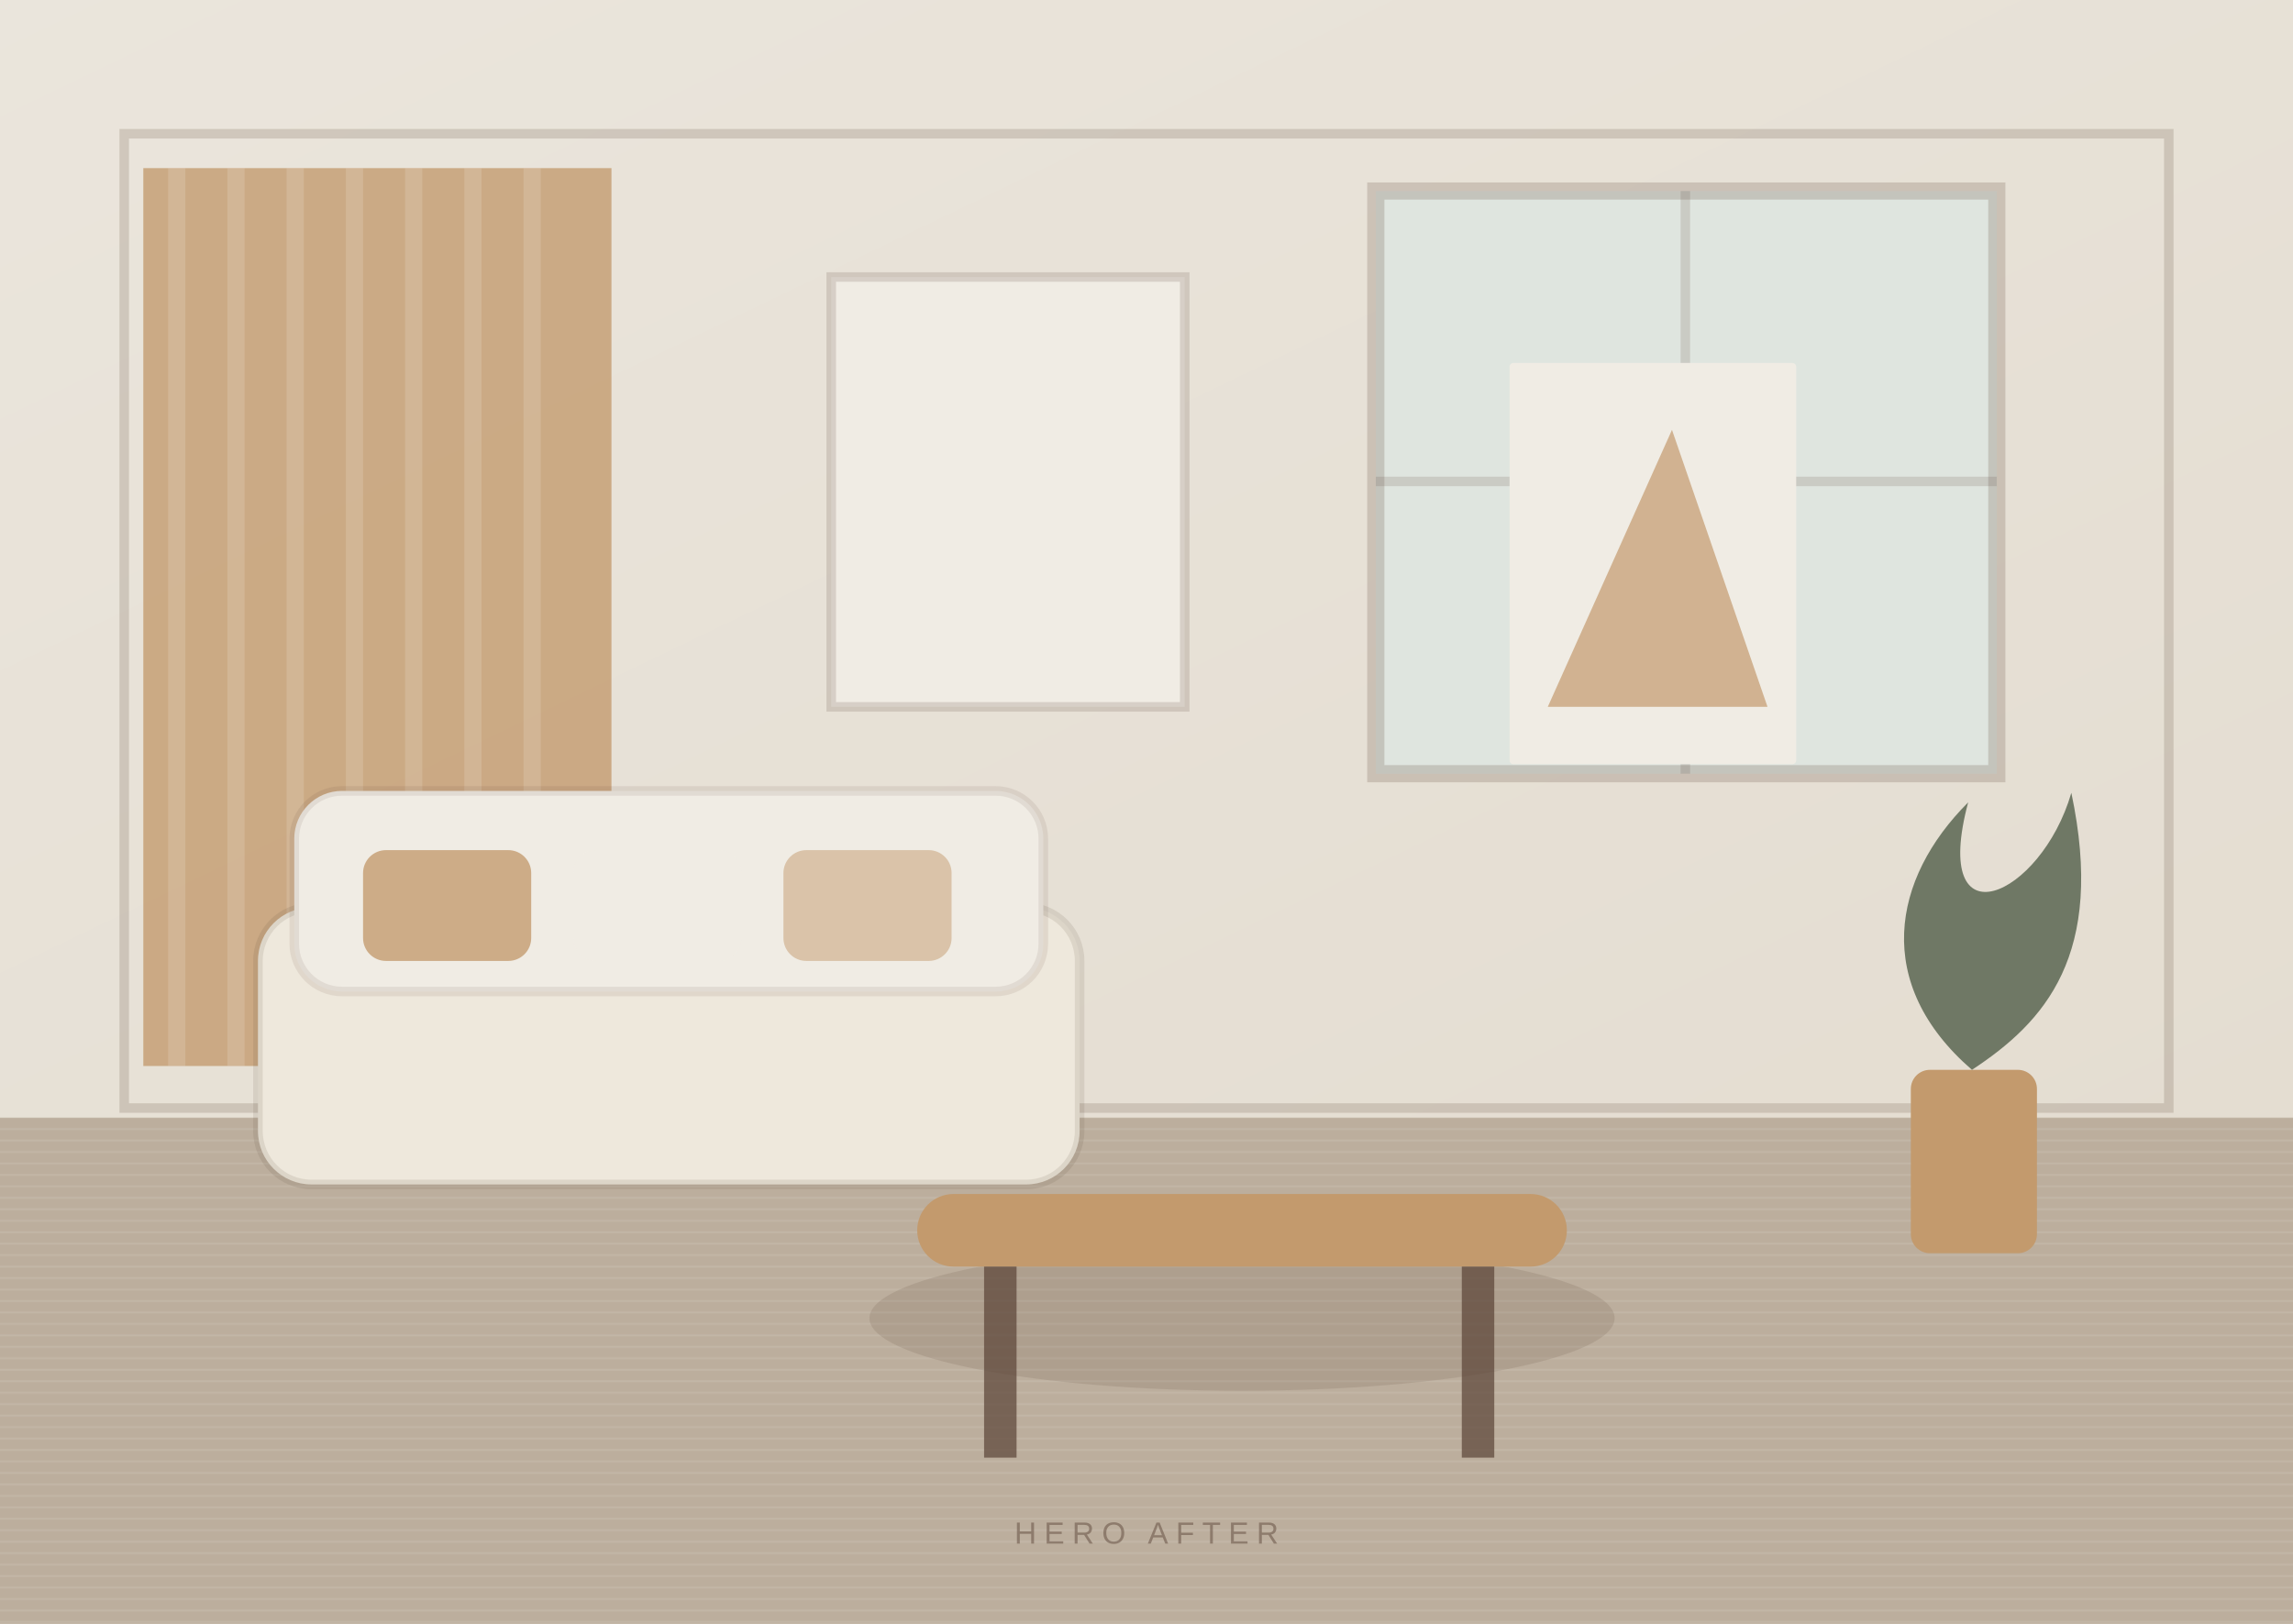
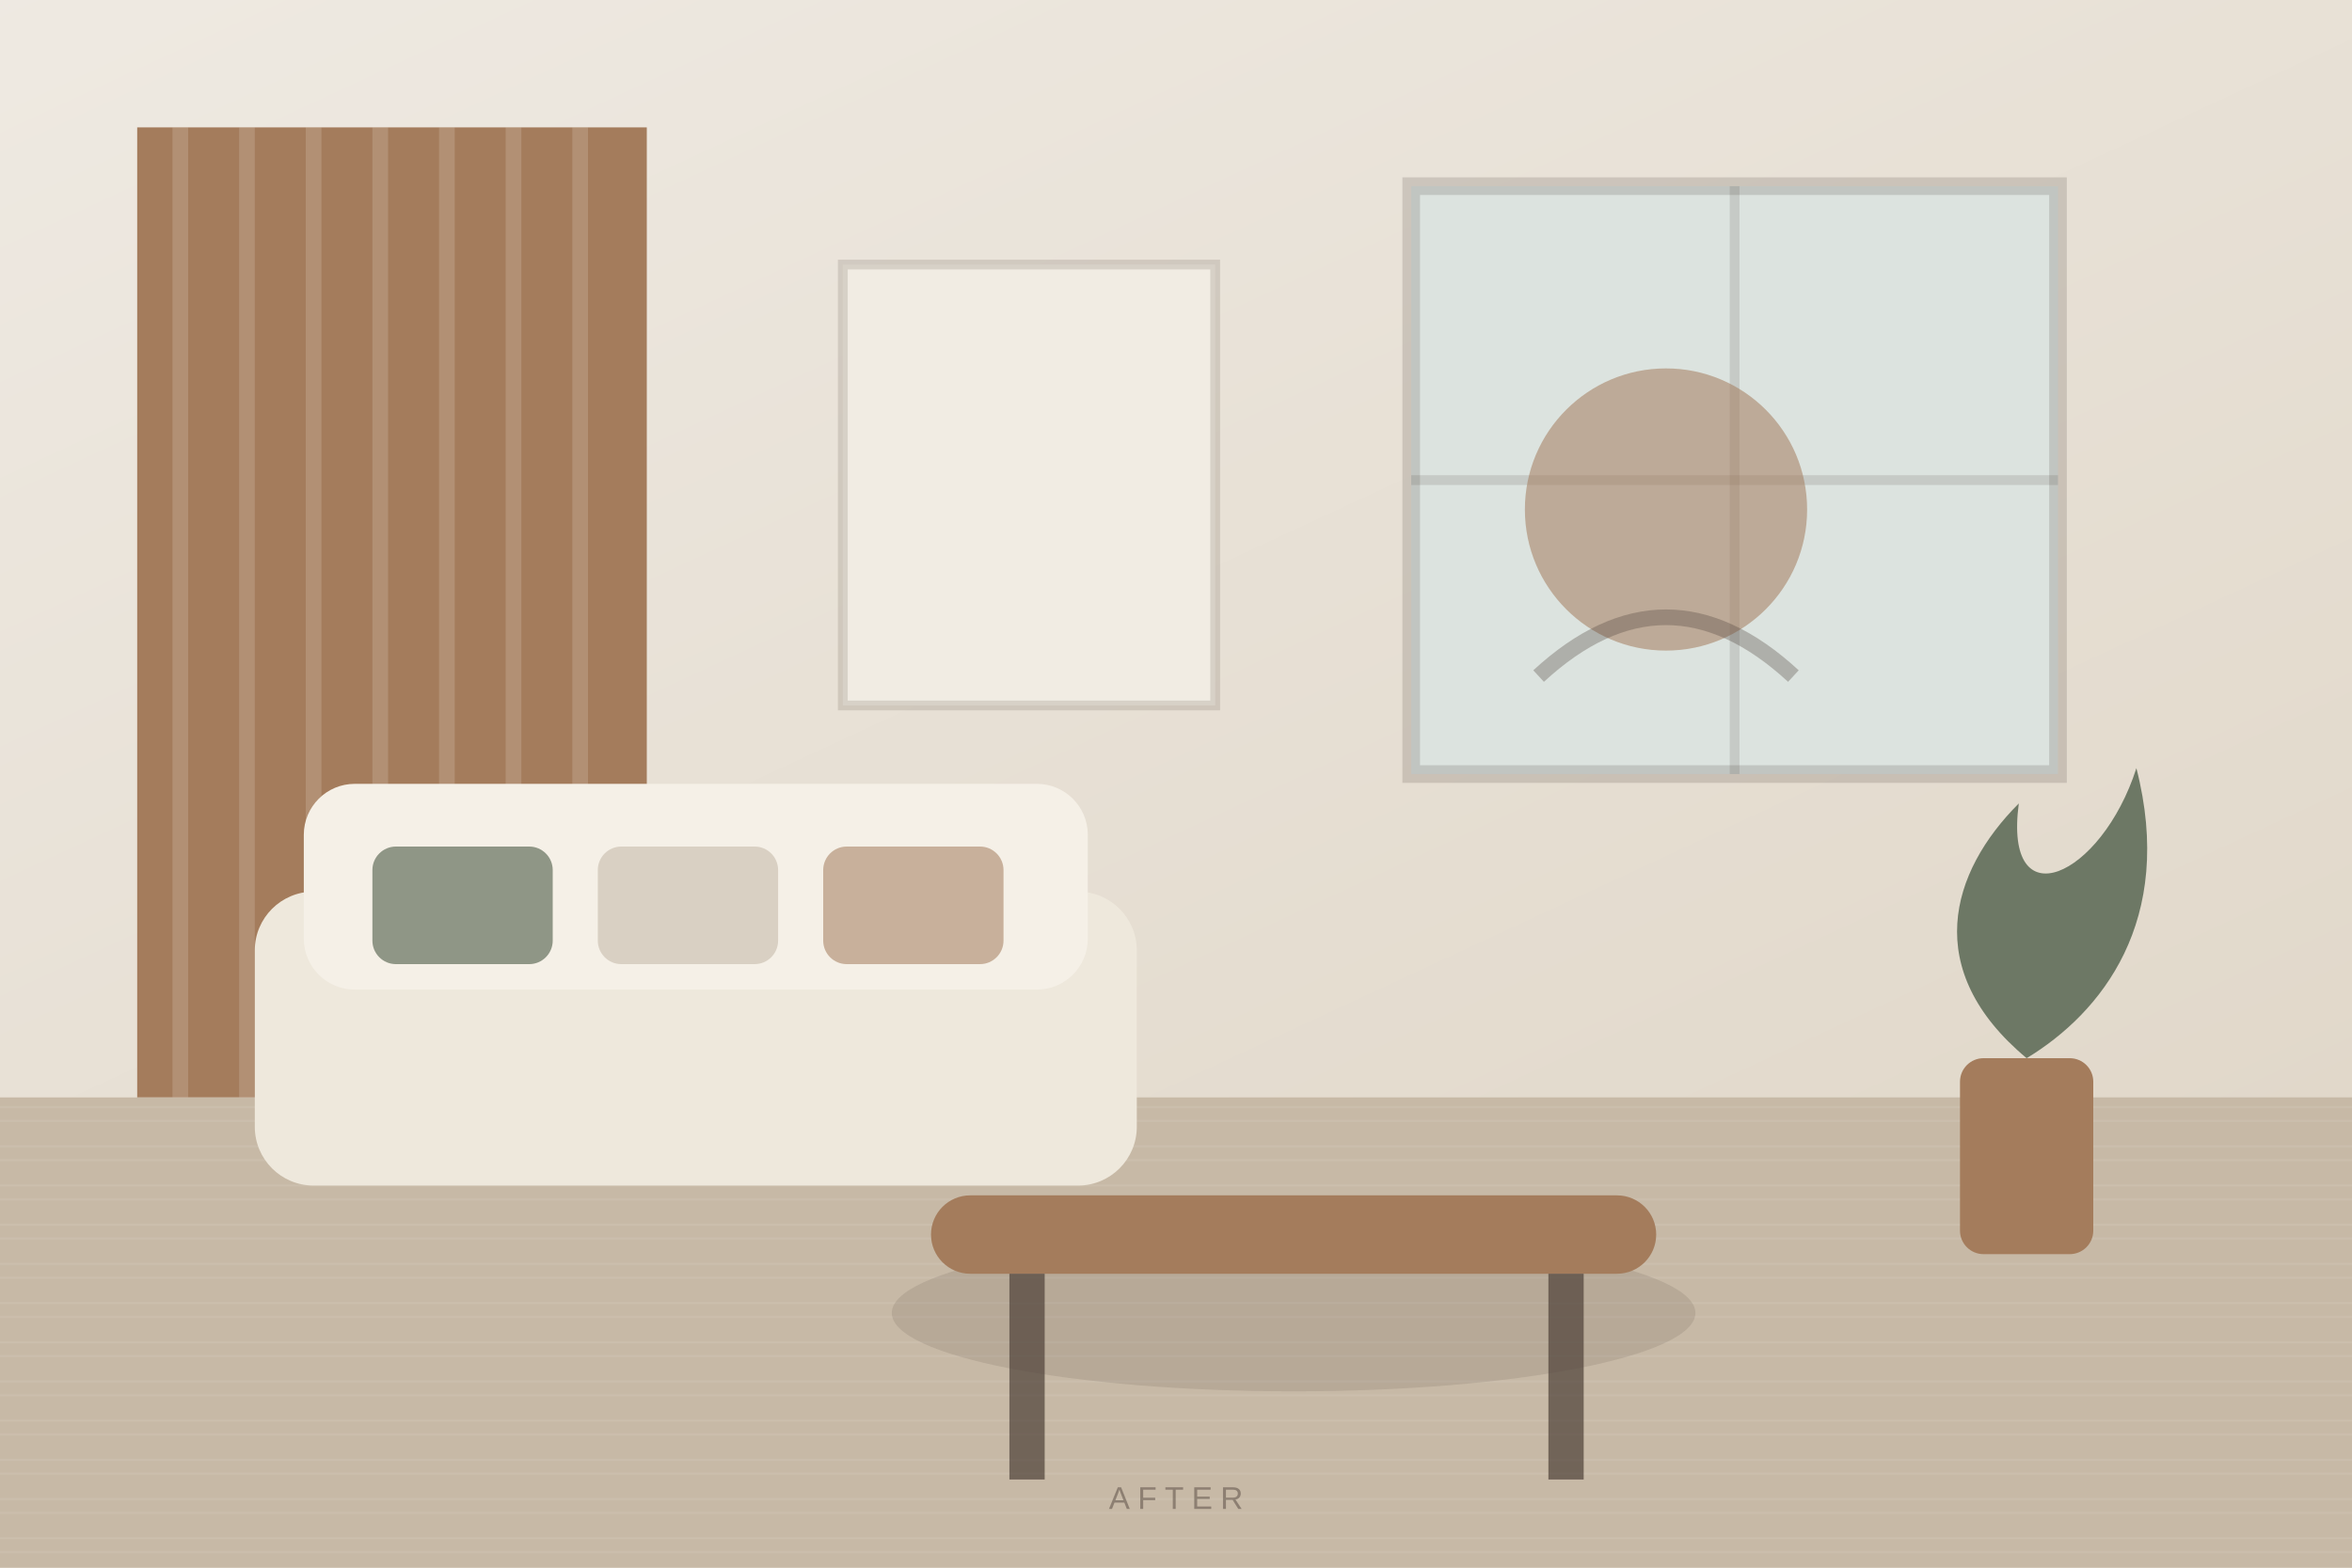
- <svg xmlns="http://www.w3.org/2000/svg" viewBox="0 0 1200 850" role="img" aria-labelledby="title desc">
+ <svg xmlns="http://www.w3.org/2000/svg" viewBox="0 0 1200 800">
  <defs>
-     <linearGradient id="sun" x1="0" y1="0" x2="1" y2="1">
-       <stop offset="0" stop-color="#fff" stop-opacity=".52" />
+     <linearGradient id="g" x1="0" y1="0" x2="1" y2="1">
+       <stop stop-color="#fff" stop-opacity=".45" />
      <stop offset="1" stop-color="#fff" stop-opacity="0" />
    </linearGradient>
-     <pattern id="linen" width="18" height="18" patternUnits="userSpaceOnUse">
-       <path d="M0 3h18M0 9h18M0 15h18" stroke="#fff" stroke-opacity=".09" />
+     <pattern id="p" width="20" height="20" patternUnits="userSpaceOnUse">
+       <path d="M0 5h20M0 12h20" stroke="#fff" stroke-opacity=".08" />
    </pattern>
  </defs>
-   <rect width="1200" height="850" fill="#e4ddd1" />
-   <rect y="585" width="1200" height="265" fill="#bcae9d" />
-   <rect y="585" width="1200" height="265" fill="url(#linen)" />
-   <rect x="0" y="0" width="1200" height="585" fill="url(#sun)" opacity=".45" />
-   <rect x="65" y="70" width="1070" height="510" fill="none" stroke="#5a4336" stroke-opacity=".18" stroke-width="5" />
-   <rect x="720" y="100" width="325" height="305" fill="#dfe5df" stroke="#5a4336" stroke-opacity=".2" stroke-width="9" />
-   <line x1="882" y1="100" x2="882" y2="405" stroke="#5a4336" stroke-opacity=".16" stroke-width="5" />
-   <line x1="720" y1="252" x2="1045" y2="252" stroke="#5a4336" stroke-opacity=".16" stroke-width="5" />
-   <rect x="75" y="88" width="245" height="470" fill="#c39a6d" opacity=".78" />
-   <g opacity=".14">
-     <rect x="88" y="88" width="9" height="470" fill="#fff" />
-     <rect x="119" y="88" width="9" height="470" fill="#fff" />
-     <rect x="150" y="88" width="9" height="470" fill="#fff" />
-     <rect x="181" y="88" width="9" height="470" fill="#fff" />
-     <rect x="212" y="88" width="9" height="470" fill="#fff" />
-     <rect x="243" y="88" width="9" height="470" fill="#fff" />
-     <rect x="274" y="88" width="9" height="470" fill="#fff" />
+   <rect width="1200" height="800" fill="#e1d8ca" />
+   <rect y="560" width="1200" height="240" fill="#c7b9a6" />
+   <rect y="560" width="1200" height="240" fill="url(#p)" />
+   <rect width="1200" height="560" fill="url(#g)" />
+   <rect x="70" y="65" width="260" height="495" fill="#a47c5c" />
+   <g opacity=".15">
+     <rect x="88" y="65" width="8" height="495" fill="#fff" />
+     <rect x="122" y="65" width="8" height="495" fill="#fff" />
+     <rect x="156" y="65" width="8" height="495" fill="#fff" />
+     <rect x="190" y="65" width="8" height="495" fill="#fff" />
+     <rect x="224" y="65" width="8" height="495" fill="#fff" />
+     <rect x="258" y="65" width="8" height="495" fill="#fff" />
+     <rect x="292" y="65" width="8" height="495" fill="#fff" />
  </g>
-   <rect x="135" y="475" width="430" height="145" rx="28" fill="#eee8dc" stroke="#5a4336" stroke-opacity=".12" stroke-width="5" />
-   <rect x="154" y="414" width="392" height="105" rx="25" fill="#f0ece4" stroke="#5a4336" stroke-opacity=".1" stroke-width="5" />
-   <rect x="190" y="445" width="88" height="58" rx="12" fill="#c39a6d" opacity=".78" />
-   <rect x="300" y="445" width="88" height="58" rx="12" fill="#f0ece4" opacity=".8" />
-   <rect x="410" y="445" width="88" height="58" rx="12" fill="#c39a6d" opacity=".5" />
-   <ellipse cx="650" cy="690" rx="195" ry="38" fill="#5a4336" opacity=".14" />
-   <rect x="480" y="625" width="340" height="38" rx="19" fill="#c39a6d" />
-   <rect x="515" y="663" width="17" height="100" fill="#5a4336" opacity=".7" />
-   <rect x="765" y="663" width="17" height="100" fill="#5a4336" opacity=".7" />
-   <rect x="1000" y="560" width="66" height="96" rx="10" fill="#c39a6d" />
-   <path d="M1032 560 C980 515 990 460 1030 420 C1010 495 1068 470 1084 415 C1102 500 1070 535 1032 560" fill="#6f7865" />
-   <rect x="435" y="145" width="185" height="225" fill="#f0ece4" stroke="#5a4336" stroke-opacity=".17" stroke-width="5" />
-   <rect x="790" y="190" width="150" height="210" rx="2" fill="#f0ece4" />
-   <path d="M810 370 L875 225 L925 370" fill="#c39a6d" opacity=".7" />
-   <text x="600" y="808" text-anchor="middle" font-family="Arial,sans-serif" font-size="16" letter-spacing="4" fill="#5a4336" opacity=".48">HERO AFTER</text>
+   <rect x="720" y="95" width="330" height="300" fill="#dce3df" stroke="#4d4038" stroke-opacity=".18" stroke-width="9" />
+   <line x1="885" y1="95" x2="885" y2="395" stroke="#4d4038" stroke-opacity=".15" stroke-width="5" />
+   <line x1="720" y1="245" x2="1050" y2="245" stroke="#4d4038" stroke-opacity=".15" stroke-width="5" />
+   <rect x="130" y="455" width="450" height="150" rx="30" fill="#eee8dc" />
+   <rect x="155" y="400" width="400" height="105" rx="26" fill="#f5f0e7" />
+   <rect x="190" y="432" width="92" height="60" rx="12" fill="#6d7865" opacity=".75" />
+   <rect x="305" y="432" width="92" height="60" rx="12" fill="#d9d0c3" />
+   <rect x="420" y="432" width="92" height="60" rx="12" fill="#a47c5c" opacity=".55" />
+   <ellipse cx="660" cy="670" rx="205" ry="40" fill="#4d4038" opacity=".14" />
+   <rect x="475" y="610" width="370" height="40" rx="20" fill="#a47c5c" />
+   <rect x="515" y="650" width="18" height="105" fill="#4d4038" opacity=".7" />
+   <rect x="790" y="650" width="18" height="105" fill="#4d4038" opacity=".7" />
+   <rect x="1000" y="540" width="68" height="100" rx="12" fill="#a47c5c" />
+   <path d="M1034 540C980 495 995 445 1030 410c-8 60 42 38 60-18 20 78-18 125-56 148" fill="#6d7865" />
+   <rect x="430" y="135" width="190" height="225" fill="#f1ece3" stroke="#4d4038" stroke-opacity=".16" stroke-width="5" />
+   <circle cx="850" cy="260" r="72" fill="#a47c5c" opacity=".55" />
+   <path d="M785 345Q850 285 915 345" fill="none" stroke="#4d4038" stroke-width="8" opacity=".32" />
+   <text x="600" y="770" text-anchor="middle" font-family="Arial,sans-serif" font-size="16" letter-spacing="4" fill="#4d4038" opacity=".48">AFTER</text>
</svg>
